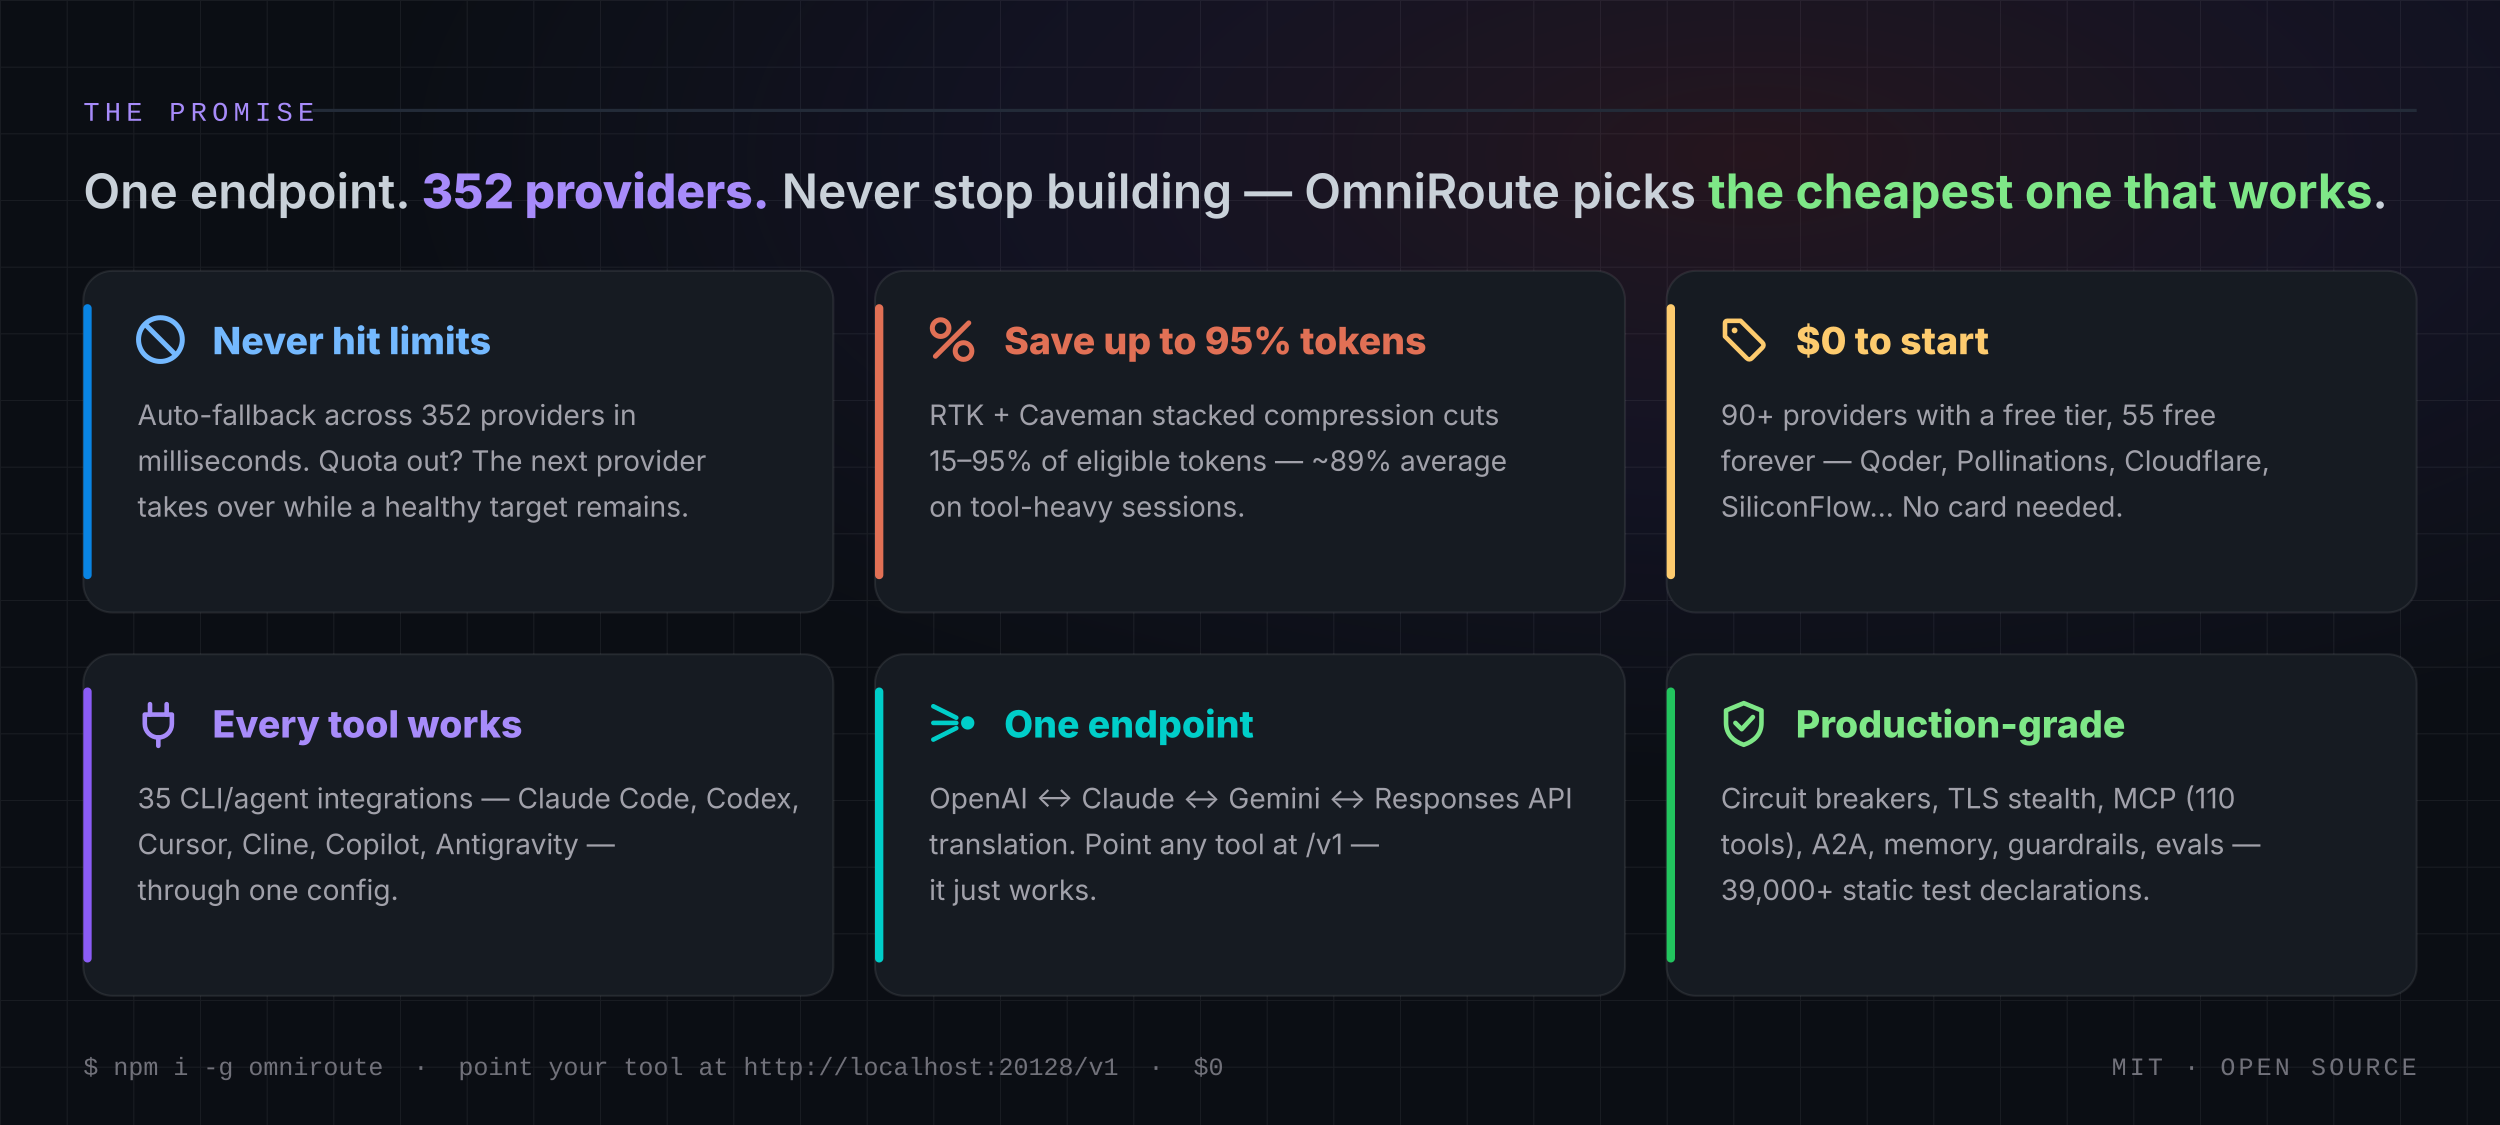
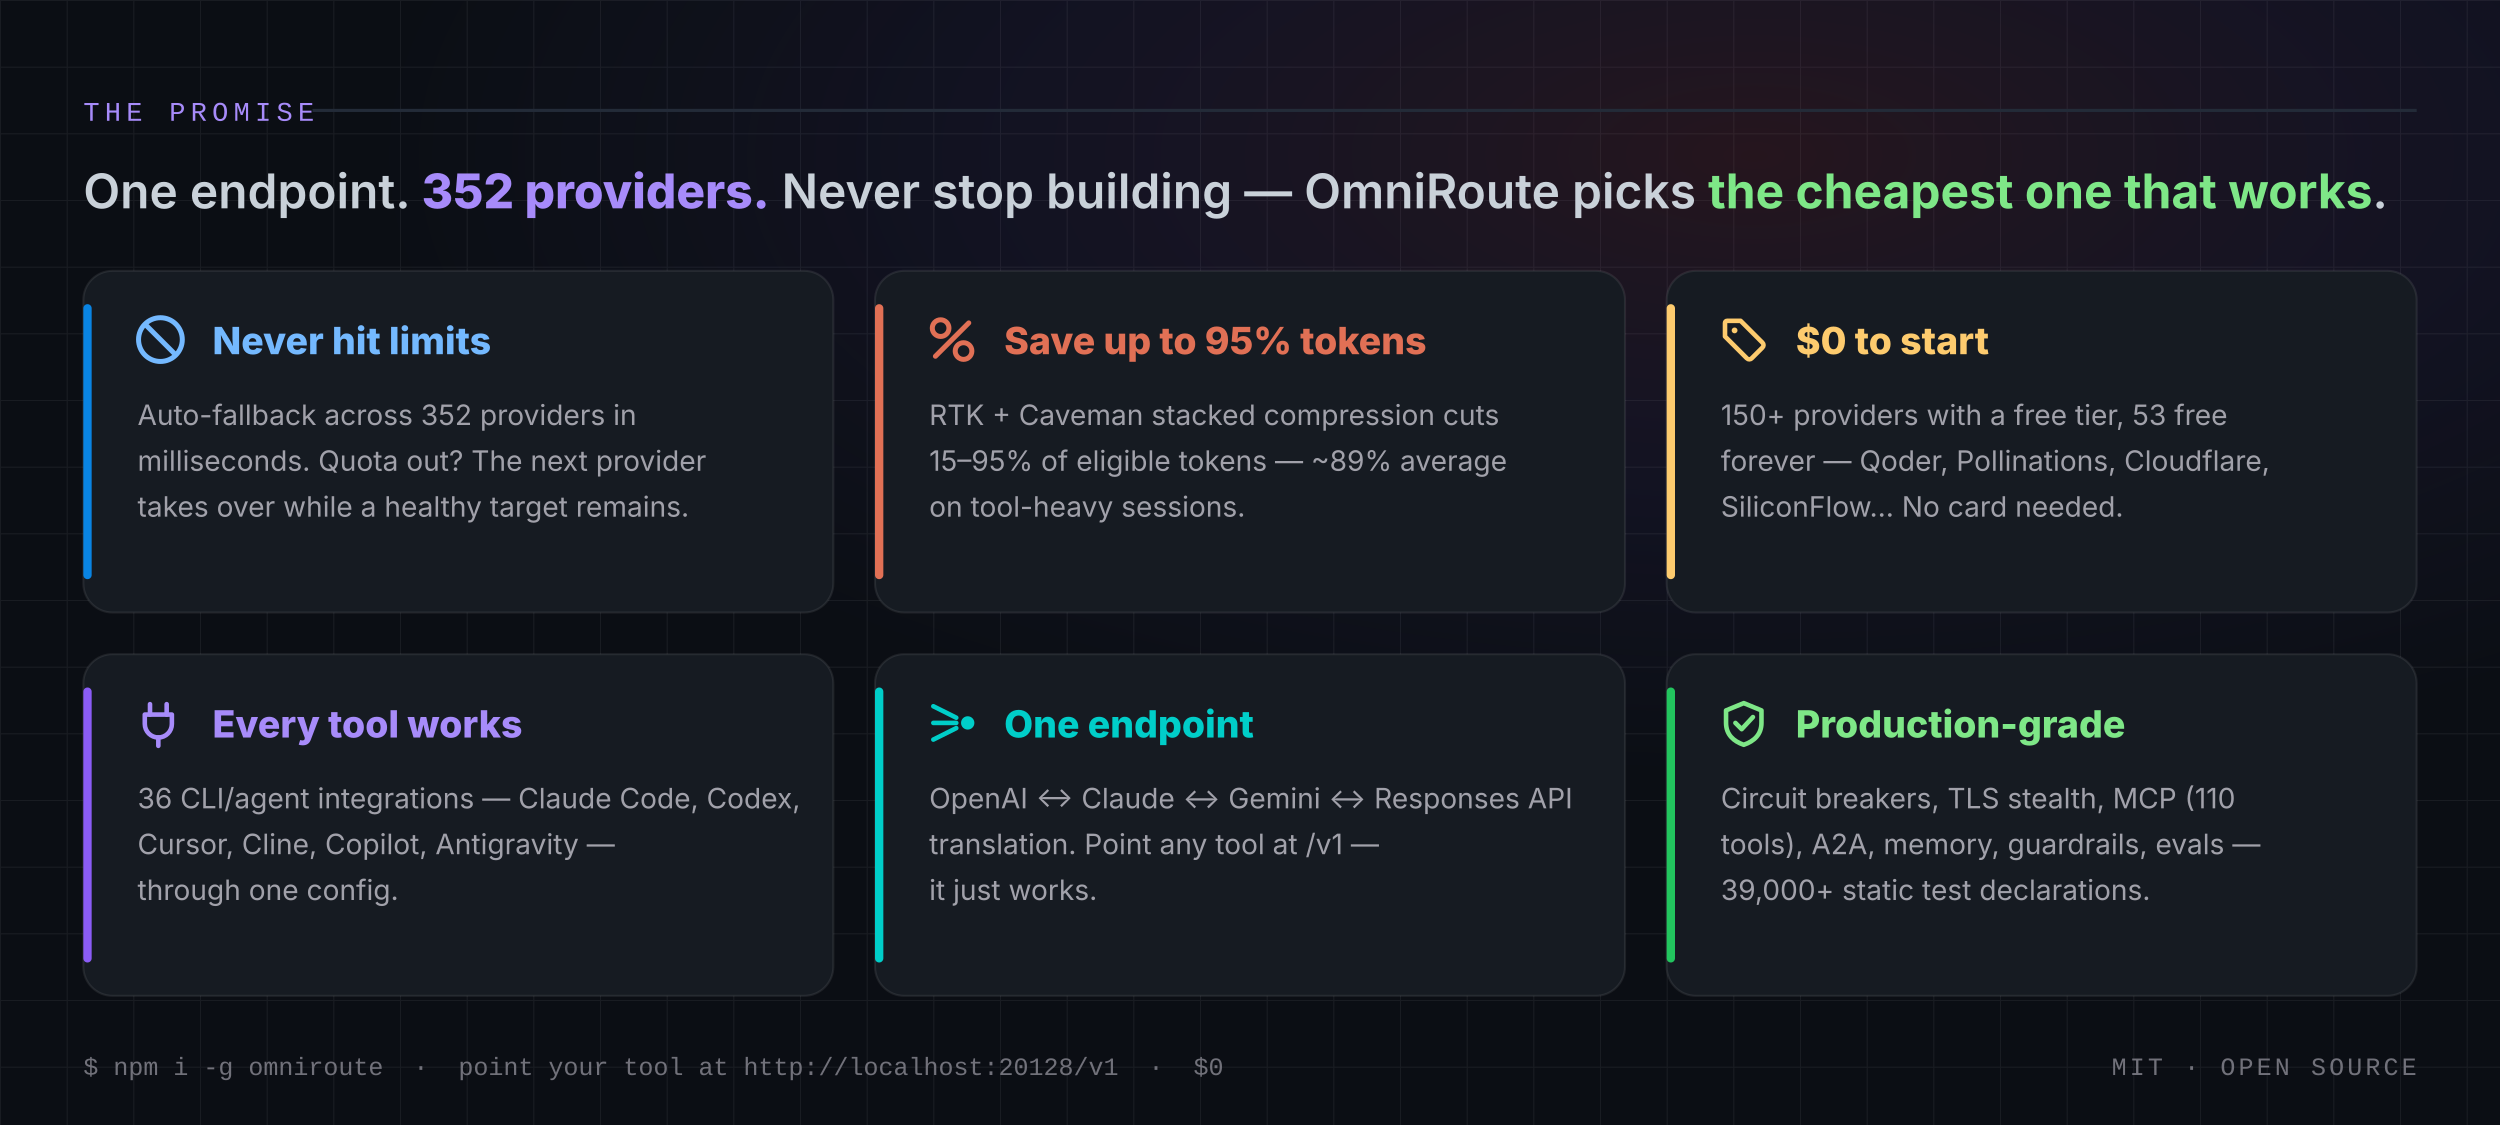
- <svg xmlns="http://www.w3.org/2000/svg" viewBox="0 0 1200 540" role="img" aria-label="The OmniRoute promise: one endpoint and 352 providers. Six pillars. Resilient fallback: automatic routing continues while another healthy target is available. Save up to 95 percent of eligible tokens: RTK plus Caveman stacked compression averages about 89 percent on tool-heavy sessions. Zero dollars to start: 90+ providers with a free tier and 56 recurring or keyless free-forever providers. Every tool works: 35 CLI and agent integration records, including Claude Code, Codex, Cursor, Cline, Copilot and Antigravity, through one config. One endpoint: OpenAI, Claude, Gemini and Responses API translation at /v1. Production controls: circuit breakers, TLS stealth, MCP with 110 tools, A2A, memory, guardrails, evals, and 39,000+ static test declarations across 5,100+ tracked test files.">
+ <svg xmlns="http://www.w3.org/2000/svg" viewBox="0 0 1200 540" role="img" aria-label="The OmniRoute promise: one endpoint and 352 providers. Six pillars. Resilient fallback: automatic routing continues while another healthy target is available. Save up to 95 percent of eligible tokens: RTK plus Caveman stacked compression averages about 89 percent on tool-heavy sessions. Zero dollars to start: 150+ providers with a free tier and 53 recurring or keyless free-forever providers. Every tool works: 36 CLI and agent integration records, including Claude Code, Codex, Cursor, Cline, Copilot and Antigravity, through one config. One endpoint: OpenAI, Claude, Gemini and Responses API translation at /v1. Production controls: circuit breakers, TLS stealth, MCP with 110 tools, A2A, memory, guardrails, evals, and 39,000+ static test declarations across 5,100+ tracked test files.">
  <defs>
    <pattern id="gridPaperP" width="32" height="32" patternUnits="userSpaceOnUse">
      <path d="M 32 0 L 0 0 0 32" fill="none" stroke="#ffffff" stroke-opacity="0.06" stroke-width="1" />
    </pattern>
    <radialGradient id="bgGlowP" cx="70%" cy="14%" r="55%">
      <stop offset="0%" stop-color="#e54d5e" stop-opacity="0.12" />
      <stop offset="55%" stop-color="#8b5cf6" stop-opacity="0.06" />
      <stop offset="100%" stop-color="#6366f1" stop-opacity="0" />
    </radialGradient>
  </defs>
  <rect width="1200" height="540" fill="#0b0e14" />
  <rect width="1200" height="540" fill="url(#gridPaperP)" />
  <rect width="1200" height="540" fill="url(#bgGlowP)" />
  <g>
    <text x="40" y="58" font-family="Consolas, 'Courier New', monospace" font-size="13" letter-spacing="2.5" fill="#a78bfa">THE PROMISE</text>
    <line x1="150" y1="53" x2="1160" y2="53" stroke="#232b38" stroke-width="1.5" />
  </g>
  <g>
    <text x="40" y="100" font-family="Inter, 'Segoe UI', Arial, Helvetica, system-ui, sans-serif" font-size="23" font-weight="600" fill="#c9d1d9">One endpoint. <tspan fill="#a78bfa" font-weight="800">352 providers.</tspan> Never stop building — OmniRoute picks <tspan fill="#7ee787" font-weight="700">the cheapest one that works</tspan>.</text>
  </g>
  <g font-family="Inter, 'Segoe UI', Arial, Helvetica, system-ui, sans-serif">
    <g>
      <rect x="40" y="130" width="360" height="164" rx="14" fill="#161b22" stroke="#ffffff" stroke-opacity="0.08" stroke-width="1" />
      <rect x="40" y="130" width="360" height="164" rx="14" fill="none" stroke="#74b9ff" stroke-width="1.5" opacity="0">
        <animate attributeName="opacity" values="0;0.9;0;0" keyTimes="0;0.055;0.12;1" dur="12s" begin="3s" repeatCount="indefinite" />
      </rect>
      <rect x="40" y="146" width="4" height="132" rx="2" fill="#0984e3" />
      <g transform="translate(66,152)" stroke="#74b9ff" stroke-width="2.4" fill="none" stroke-linecap="round">
        <circle cx="11" cy="11" r="10.5" />
        <line x1="3.9" y1="3.9" x2="18.1" y2="18.1" />
      </g>
      <text x="102" y="170" font-size="18" font-weight="800" fill="#74b9ff">Never hit limits</text>
      <text x="66" y="204" font-size="13.5" fill="#a1a1aa">Auto-fallback across 352 providers in</text>
      <text x="66" y="226" font-size="13.5" fill="#a1a1aa">milliseconds. Quota out? The next provider</text>
      <text x="66" y="248" font-size="13.5" fill="#a1a1aa">takes over while a healthy target remains.</text>
    </g>
    <g>
      <rect x="420" y="130" width="360" height="164" rx="14" fill="#161b22" stroke="#ffffff" stroke-opacity="0.08" stroke-width="1" />
      <rect x="420" y="130" width="360" height="164" rx="14" fill="none" stroke="#e17055" stroke-width="1.5" opacity="0">
        <animate attributeName="opacity" values="0;0;0.9;0;0" keyTimes="0;0.167;0.222;0.287;1" dur="12s" begin="3s" repeatCount="indefinite" />
      </rect>
      <rect x="420" y="146" width="4" height="132" rx="2" fill="#e17055" />
      <g transform="translate(446,152)" stroke="#e17055" stroke-width="2.4" fill="none" stroke-linecap="round">
        <circle cx="5.5" cy="5.5" r="4" />
        <circle cx="16.5" cy="16.5" r="4" />
        <line x1="19" y1="3" x2="3" y2="19" />
      </g>
      <text x="482" y="170" font-size="18" font-weight="800" fill="#e17055">Save up to 95% tokens</text>
      <text x="446" y="204" font-size="13.5" fill="#a1a1aa">RTK + Caveman stacked compression cuts</text>
      <text x="446" y="226" font-size="13.5" fill="#a1a1aa">15–95% of eligible tokens — ~89% average</text>
      <text x="446" y="248" font-size="13.5" fill="#a1a1aa">on tool-heavy sessions.</text>
    </g>
    <g>
      <rect x="800" y="130" width="360" height="164" rx="14" fill="#161b22" stroke="#ffffff" stroke-opacity="0.08" stroke-width="1" />
      <rect x="800" y="130" width="360" height="164" rx="14" fill="none" stroke="#fdcb6e" stroke-width="1.5" opacity="0">
        <animate attributeName="opacity" values="0;0;0.9;0;0" keyTimes="0;0.334;0.389;0.454;1" dur="12s" begin="3s" repeatCount="indefinite" />
      </rect>
      <rect x="800" y="146" width="4" height="132" rx="2" fill="#fdcb6e" />
      <g transform="translate(826,152)" stroke="#fdcb6e" stroke-width="2.2" fill="none" stroke-linecap="round" stroke-linejoin="round">
        <path d="M 2,9.5 L 2,3 A 1,1 0 0 1 3,2 L 9.5,2 L 20,12.5 A 1.6,1.6 0 0 1 20,14.8 L 14.8,20 A 1.6,1.6 0 0 1 12.5,20 Z" />
        <circle cx="6.6" cy="6.6" r="1.4" fill="#fdcb6e" stroke="none" />
      </g>
      <text x="862" y="170" font-size="18" font-weight="800" fill="#fdcb6e">$0 to start</text>
-       <text x="826" y="204" font-size="13.5" fill="#a1a1aa">90+ providers with a free tier, 55 free</text>
+       <text x="826" y="204" font-size="13.5" fill="#a1a1aa">150+ providers with a free tier, 53 free</text>
      <text x="826" y="226" font-size="13.5" fill="#a1a1aa">forever — Qoder, Pollinations, Cloudflare,</text>
      <text x="826" y="248" font-size="13.5" fill="#a1a1aa">SiliconFlow… No card needed.</text>
    </g>
    <g>
      <rect x="40" y="314" width="360" height="164" rx="14" fill="#161b22" stroke="#ffffff" stroke-opacity="0.08" stroke-width="1" />
      <rect x="40" y="314" width="360" height="164" rx="14" fill="none" stroke="#a78bfa" stroke-width="1.5" opacity="0">
        <animate attributeName="opacity" values="0;0;0.9;0;0" keyTimes="0;0.5;0.555;0.62;1" dur="12s" begin="3s" repeatCount="indefinite" />
      </rect>
      <rect x="40" y="330" width="4" height="132" rx="2" fill="#8b5cf6" />
      <g transform="translate(66,336)" stroke="#a78bfa" stroke-width="2.2" fill="none" stroke-linecap="round" stroke-linejoin="round">
        <path d="M 6,2 L 6,7 M 14,2 L 14,7" />
        <path d="M 3.5,7 L 16.5,7 L 16.5,11.5 A 6.5,6.5 0 0 1 10,18 A 6.5,6.5 0 0 1 3.5,11.5 Z" />
        <path d="M 10,18 L 10,22" />
      </g>
      <text x="102" y="354" font-size="18" font-weight="800" fill="#a78bfa">Every tool works</text>
-       <text x="66" y="388" font-size="13.5" fill="#a1a1aa">35 CLI/agent integrations — Claude Code, Codex,</text>
+       <text x="66" y="388" font-size="13.5" fill="#a1a1aa">36 CLI/agent integrations — Claude Code, Codex,</text>
      <text x="66" y="410" font-size="13.5" fill="#a1a1aa">Cursor, Cline, Copilot, Antigravity —</text>
      <text x="66" y="432" font-size="13.5" fill="#a1a1aa">through one config.</text>
    </g>
    <g>
      <rect x="420" y="314" width="360" height="164" rx="14" fill="#161b22" stroke="#ffffff" stroke-opacity="0.08" stroke-width="1" />
      <rect x="420" y="314" width="360" height="164" rx="14" fill="none" stroke="#00cec9" stroke-width="1.5" opacity="0">
        <animate attributeName="opacity" values="0;0;0.9;0;0" keyTimes="0;0.667;0.722;0.787;1" dur="12s" begin="3s" repeatCount="indefinite" />
      </rect>
      <rect x="420" y="330" width="4" height="132" rx="2" fill="#00cec9" />
      <g transform="translate(446,336)" stroke="#00cec9" stroke-width="2.2" fill="none" stroke-linecap="round">
        <path d="M 2,3 L 13,8.5 M 2,11 L 13,11 M 2,19 L 13,13.5" />
        <circle cx="18.5" cy="11" r="3.2" fill="#00cec9" stroke="none" />
      </g>
      <text x="482" y="354" font-size="18" font-weight="800" fill="#00cec9">One endpoint</text>
      <text x="446" y="388" font-size="13.5" fill="#a1a1aa">OpenAI ↔ Claude ↔ Gemini ↔ Responses API</text>
      <text x="446" y="410" font-size="13.5" fill="#a1a1aa">translation. Point any tool at /v1 —</text>
      <text x="446" y="432" font-size="13.5" fill="#a1a1aa">it just works.</text>
    </g>
    <g>
      <rect x="800" y="314" width="360" height="164" rx="14" fill="#161b22" stroke="#ffffff" stroke-opacity="0.08" stroke-width="1" />
      <rect x="800" y="314" width="360" height="164" rx="14" fill="none" stroke="#7ee787" stroke-width="1.5" opacity="0">
        <animate attributeName="opacity" values="0;0;0.9;0;0" keyTimes="0;0.834;0.889;0.954;1" dur="12s" begin="3s" repeatCount="indefinite" />
      </rect>
      <rect x="800" y="330" width="4" height="132" rx="2" fill="#22c55e" />
      <g transform="translate(826,336)" stroke="#7ee787" stroke-width="2.2" fill="none" stroke-linecap="round" stroke-linejoin="round">
        <path d="M 11,1.5 L 19.5,5 L 19.5,11 C 19.5,16.5 16,19.8 11,21.5 C 6,19.8 2.5,16.5 2.5,11 L 2.5,5 Z" />
        <path d="M 7,11 L 10,14 L 15.4,8.2" />
      </g>
      <text x="862" y="354" font-size="18" font-weight="800" fill="#7ee787">Production-grade</text>
      <text x="826" y="388" font-size="13.5" fill="#a1a1aa">Circuit breakers, TLS stealth, MCP (110</text>
      <text x="826" y="410" font-size="13.5" fill="#a1a1aa">tools), A2A, memory, guardrails, evals —</text>
      <text x="826" y="432" font-size="13.5" fill="#a1a1aa">39,000+ static test declarations.</text>
    </g>
  </g>
  <g>
    <text x="40" y="516" font-family="Consolas, 'Courier New', monospace" font-size="12" fill="#71717a">$ npm i -g omniroute  ·  point your tool at http://localhost:20128/v1  ·  $0</text>
    <text x="1160" y="516" text-anchor="end" font-family="Consolas, 'Courier New', monospace" font-size="12" letter-spacing="1.5" fill="#71717a">MIT · OPEN SOURCE</text>
  </g>
</svg>
